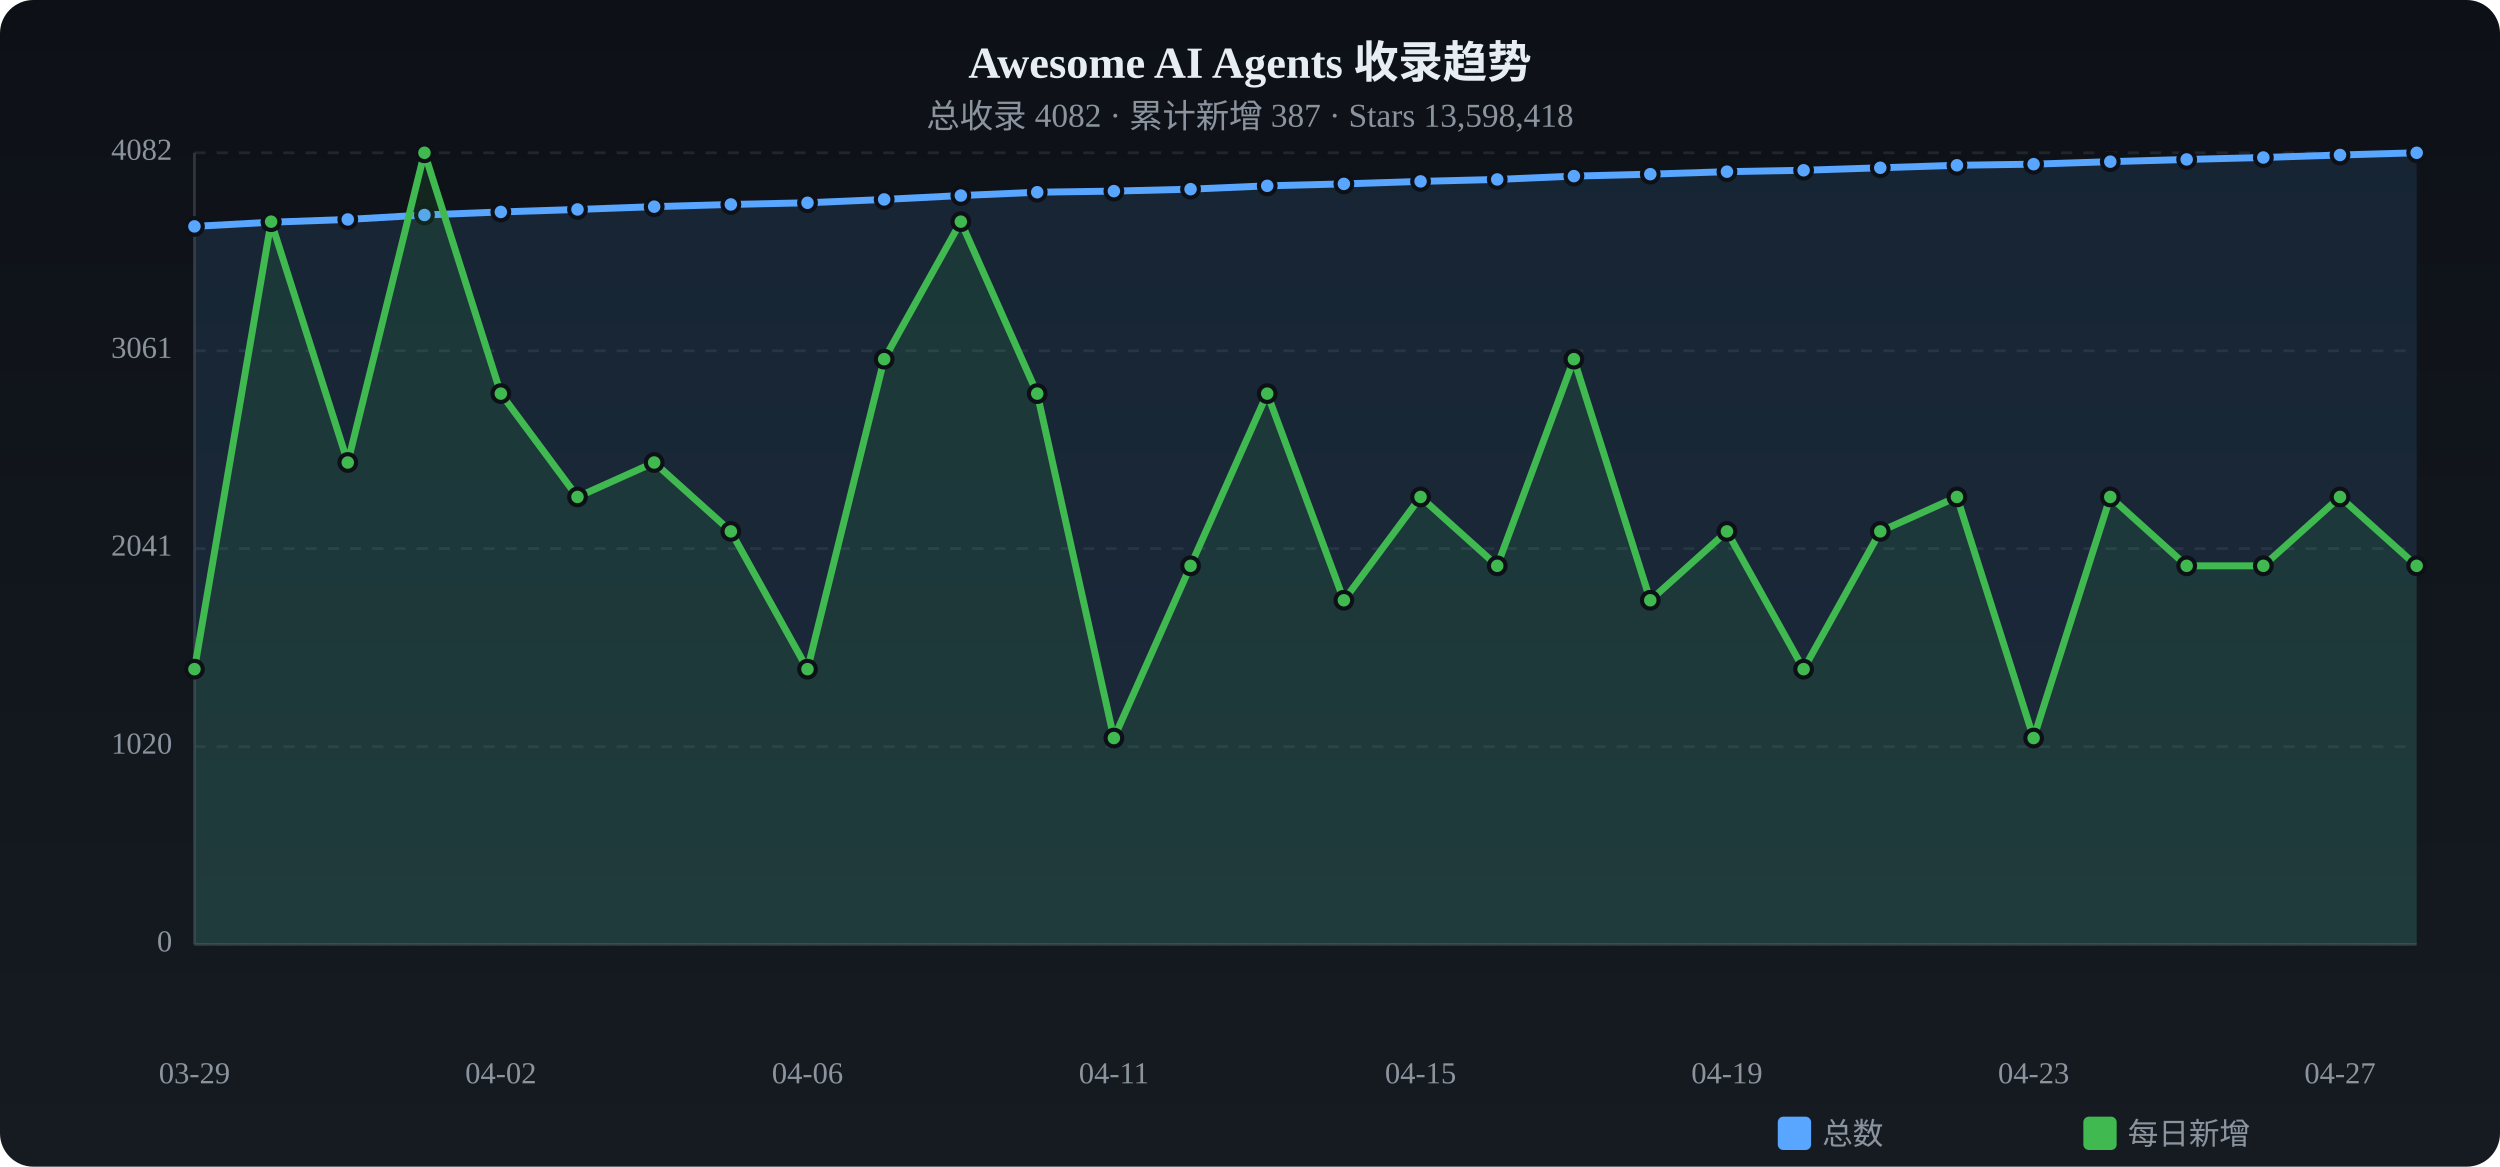
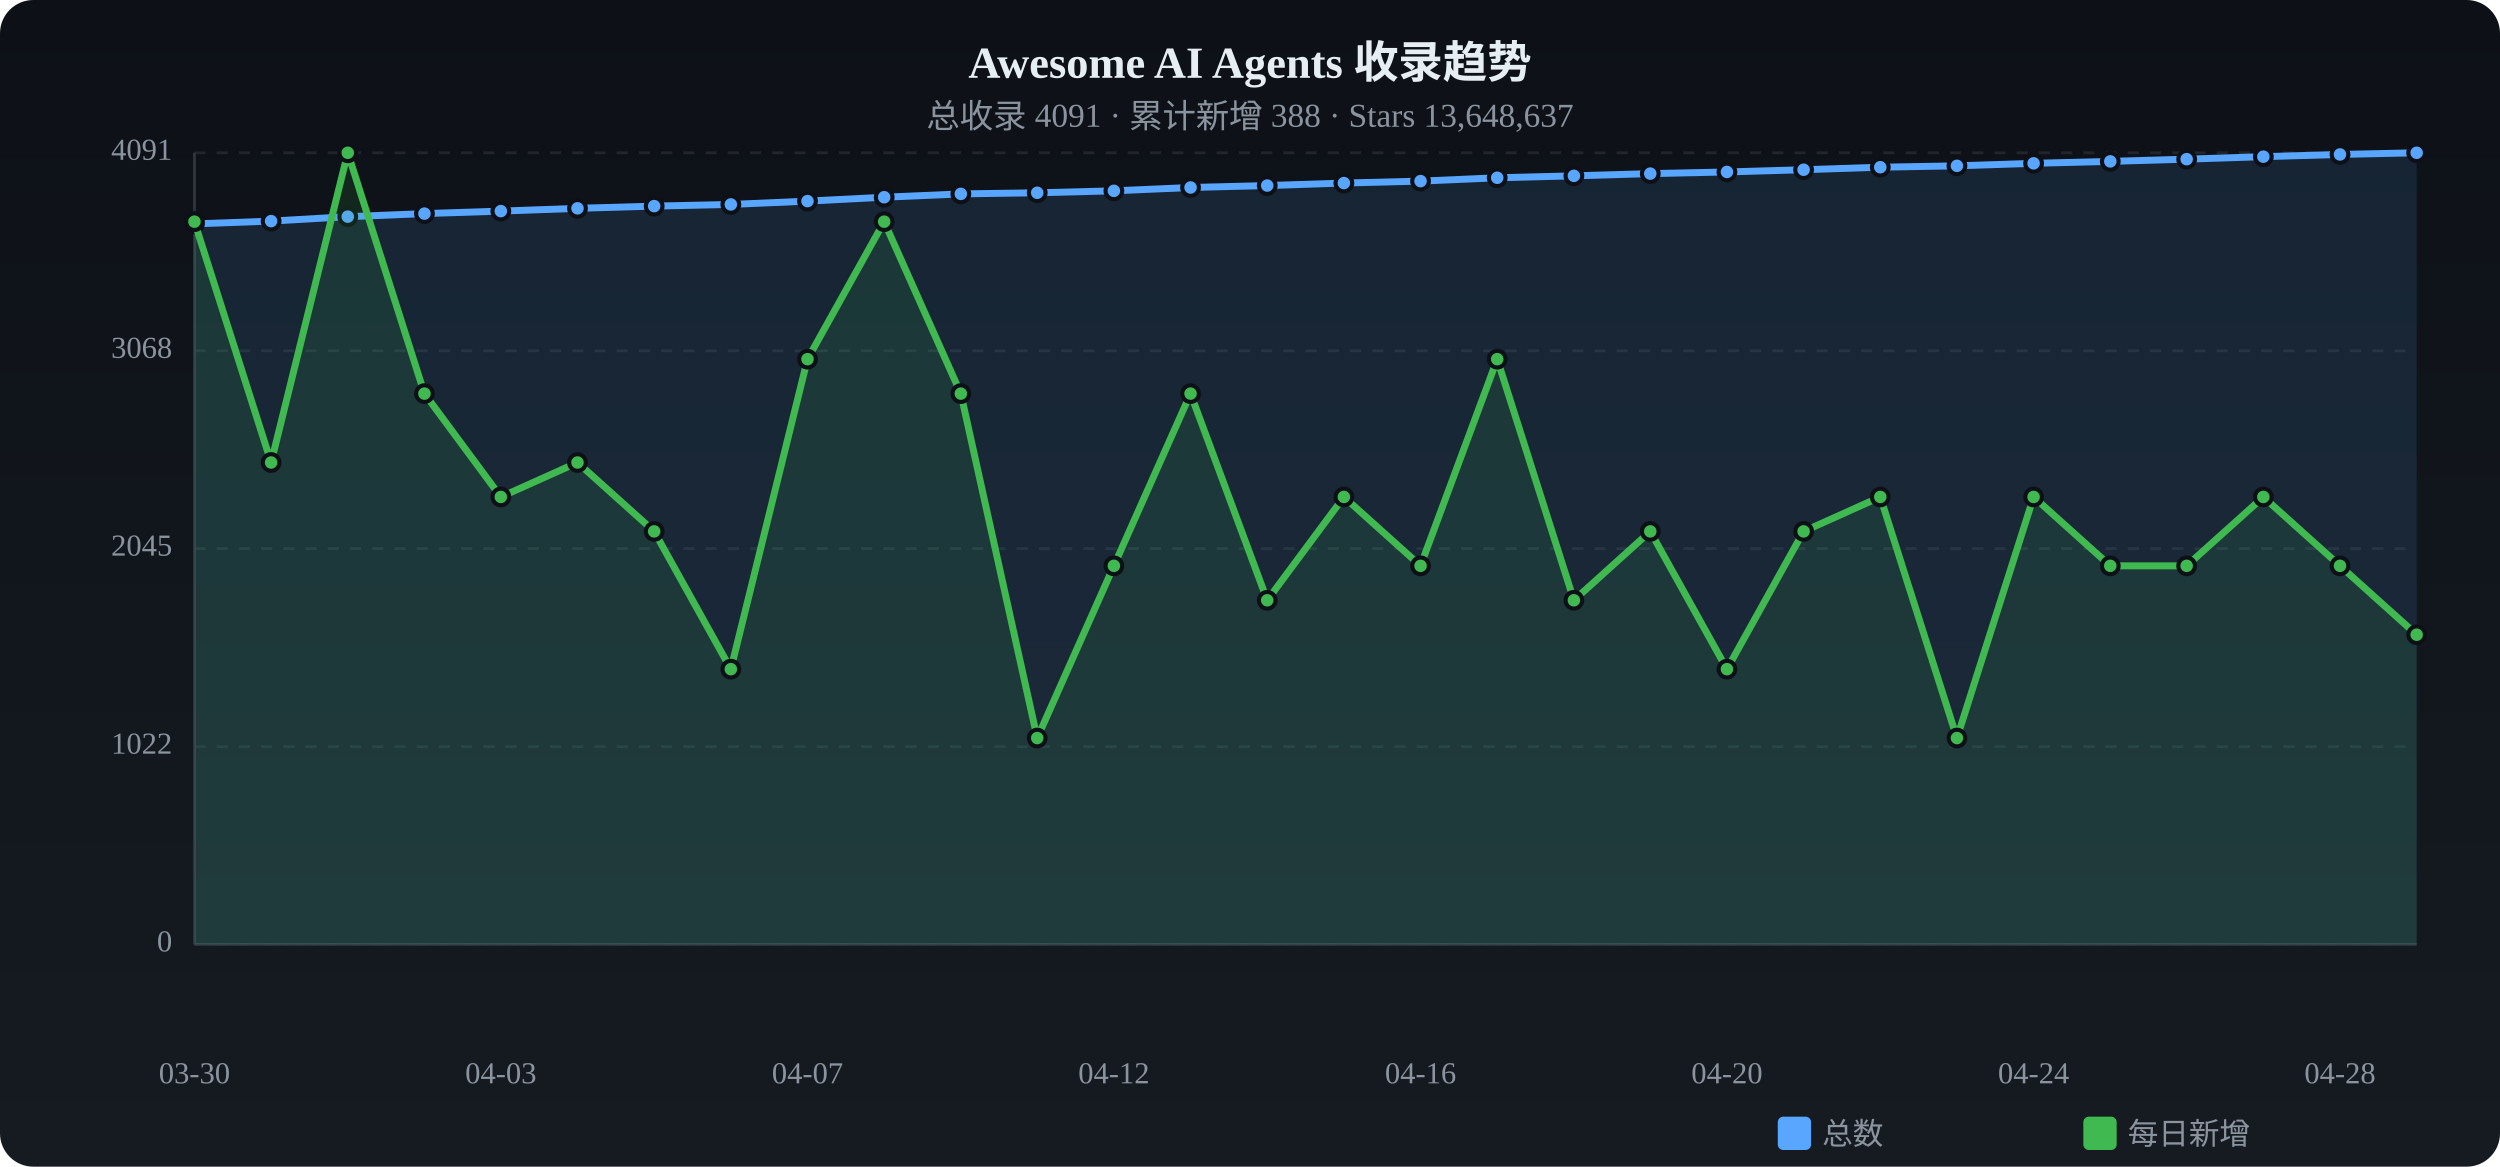
<svg xmlns="http://www.w3.org/2000/svg" viewBox="0 0 900 420" width="900" height="420">
  <defs>
    <linearGradient id="tbg" x1="0%" y1="0%" x2="0%" y2="100%">
      <stop offset="0%" stop-color="#0d1117" />
      <stop offset="100%" stop-color="#161b22" />
    </linearGradient>
  </defs>
  <rect width="900" height="420" rx="12" fill="url(#tbg)" />
  <text x="450.0" y="28" text-anchor="middle" fill="#e6edf3" font-size="16" font-weight="bold">Awesome AI Agents 收录趋势</text>
-   <text x="450.0" y="46" text-anchor="middle" fill="#8b949e" font-size="12">总收录 4082 · 累计新增 387 · Stars 13,598,418</text>
+   <text x="450.0" y="46" text-anchor="middle" fill="#8b949e" font-size="12">总收录 4091 · 累计新增 388 · Stars 13,648,637</text>
  <text x="62" y="340.0" text-anchor="end" fill="#8b949e" font-size="11" dominant-baseline="middle">0</text>
  <line x1="70" y1="340.0" x2="870" y2="340.0" stroke="#21262d" stroke-dasharray="4 4" />
-   <text x="62" y="268.8" text-anchor="end" fill="#8b949e" font-size="11" dominant-baseline="middle">1020</text>
+   <text x="62" y="268.8" text-anchor="end" fill="#8b949e" font-size="11" dominant-baseline="middle">1022</text>
  <line x1="70" y1="268.8" x2="870" y2="268.8" stroke="#21262d" stroke-dasharray="4 4" />
-   <text x="62" y="197.5" text-anchor="end" fill="#8b949e" font-size="11" dominant-baseline="middle">2041</text>
+   <text x="62" y="197.5" text-anchor="end" fill="#8b949e" font-size="11" dominant-baseline="middle">2045</text>
  <line x1="70" y1="197.5" x2="870" y2="197.5" stroke="#21262d" stroke-dasharray="4 4" />
-   <text x="62" y="126.3" text-anchor="end" fill="#8b949e" font-size="11" dominant-baseline="middle">3061</text>
+   <text x="62" y="126.3" text-anchor="end" fill="#8b949e" font-size="11" dominant-baseline="middle">3068</text>
  <line x1="70" y1="126.3" x2="870" y2="126.3" stroke="#21262d" stroke-dasharray="4 4" />
-   <text x="62" y="55.0" text-anchor="end" fill="#8b949e" font-size="11" dominant-baseline="middle">4082</text>
+   <text x="62" y="55.0" text-anchor="end" fill="#8b949e" font-size="11" dominant-baseline="middle">4091</text>
  <line x1="70" y1="55.0" x2="870" y2="55.0" stroke="#21262d" stroke-dasharray="4 4" />
  <line x1="70" y1="55" x2="70" y2="340" stroke="#30363d" />
  <line x1="70" y1="340" x2="870" y2="340" stroke="#30363d" />
-   <path d="M70.0,81.5 L97.6,80.0 L125.2,79.0 L152.8,77.4 L180.3,76.3 L207.9,75.4 L235.5,74.4 L263.1,73.6 L290.7,73.0 L318.3,71.8 L345.9,70.4 L373.4,69.2 L401.0,68.8 L428.6,68.1 L456.2,66.9 L483.8,66.2 L511.4,65.3 L539.0,64.6 L566.6,63.4 L594.1,62.7 L621.7,61.8 L649.3,61.3 L676.9,60.4 L704.5,59.5 L732.1,59.1 L759.7,58.2 L787.2,57.4 L814.8,56.7 L842.4,55.8 L870.0,55.0 L870.0,340 L70.0,340 Z" fill="#58a6ff" opacity="0.12" />
-   <polyline points="70.0,81.5 97.6,80.0 125.2,79.0 152.8,77.4 180.3,76.3 207.9,75.4 235.5,74.4 263.1,73.6 290.7,73.0 318.3,71.8 345.9,70.4 373.4,69.2 401.0,68.8 428.6,68.1 456.2,66.9 483.8,66.2 511.4,65.3 539.0,64.6 566.6,63.4 594.1,62.7 621.7,61.8 649.3,61.3 676.9,60.4 704.5,59.5 732.1,59.1 759.7,58.2 787.2,57.4 814.8,56.7 842.4,55.8 870.0,55.0" fill="none" stroke="#58a6ff" stroke-width="2.5" stroke-linecap="round" stroke-linejoin="round" />
-   <circle cx="70.0" cy="81.5" r="3" fill="#58a6ff" stroke="#0d1117" stroke-width="1.5" />
-   <circle cx="97.6" cy="80.0" r="3" fill="#58a6ff" stroke="#0d1117" stroke-width="1.5" />
-   <circle cx="125.2" cy="79.0" r="3" fill="#58a6ff" stroke="#0d1117" stroke-width="1.5" />
-   <circle cx="152.8" cy="77.4" r="3" fill="#58a6ff" stroke="#0d1117" stroke-width="1.5" />
-   <circle cx="180.3" cy="76.3" r="3" fill="#58a6ff" stroke="#0d1117" stroke-width="1.5" />
-   <circle cx="207.9" cy="75.4" r="3" fill="#58a6ff" stroke="#0d1117" stroke-width="1.5" />
-   <circle cx="235.5" cy="74.4" r="3" fill="#58a6ff" stroke="#0d1117" stroke-width="1.5" />
+   <path d="M70.0,80.6 L97.6,79.6 L125.2,78.0 L152.8,76.9 L180.3,76.0 L207.9,75.0 L235.5,74.2 L263.1,73.6 L290.7,72.4 L318.3,71.0 L345.9,69.8 L373.4,69.4 L401.0,68.7 L428.6,67.5 L456.2,66.8 L483.8,65.9 L511.4,65.2 L539.0,64.0 L566.6,63.3 L594.1,62.5 L621.7,61.9 L649.3,61.1 L676.9,60.2 L704.5,59.7 L732.1,58.8 L759.7,58.1 L787.2,57.3 L814.8,56.4 L842.4,55.6 L870.0,55.0 L870.0,340 L70.0,340 Z" fill="#58a6ff" opacity="0.12" />
+   <polyline points="70.0,80.6 97.6,79.6 125.2,78.0 152.8,76.9 180.3,76.0 207.9,75.0 235.5,74.2 263.1,73.6 290.7,72.4 318.3,71.0 345.9,69.8 373.4,69.4 401.0,68.7 428.6,67.5 456.2,66.8 483.8,65.9 511.4,65.2 539.0,64.0 566.6,63.3 594.1,62.5 621.7,61.9 649.3,61.1 676.9,60.2 704.5,59.7 732.1,58.8 759.7,58.1 787.2,57.3 814.8,56.4 842.4,55.6 870.0,55.0" fill="none" stroke="#58a6ff" stroke-width="2.5" stroke-linecap="round" stroke-linejoin="round" />
+   <circle cx="70.0" cy="80.6" r="3" fill="#58a6ff" stroke="#0d1117" stroke-width="1.5" />
+   <circle cx="97.6" cy="79.6" r="3" fill="#58a6ff" stroke="#0d1117" stroke-width="1.5" />
+   <circle cx="125.2" cy="78.0" r="3" fill="#58a6ff" stroke="#0d1117" stroke-width="1.5" />
+   <circle cx="152.8" cy="76.9" r="3" fill="#58a6ff" stroke="#0d1117" stroke-width="1.5" />
+   <circle cx="180.3" cy="76.0" r="3" fill="#58a6ff" stroke="#0d1117" stroke-width="1.5" />
+   <circle cx="207.9" cy="75.0" r="3" fill="#58a6ff" stroke="#0d1117" stroke-width="1.5" />
+   <circle cx="235.5" cy="74.2" r="3" fill="#58a6ff" stroke="#0d1117" stroke-width="1.5" />
  <circle cx="263.1" cy="73.6" r="3" fill="#58a6ff" stroke="#0d1117" stroke-width="1.5" />
-   <circle cx="290.7" cy="73.0" r="3" fill="#58a6ff" stroke="#0d1117" stroke-width="1.5" />
-   <circle cx="318.3" cy="71.8" r="3" fill="#58a6ff" stroke="#0d1117" stroke-width="1.5" />
-   <circle cx="345.9" cy="70.4" r="3" fill="#58a6ff" stroke="#0d1117" stroke-width="1.5" />
-   <circle cx="373.4" cy="69.2" r="3" fill="#58a6ff" stroke="#0d1117" stroke-width="1.5" />
-   <circle cx="401.0" cy="68.8" r="3" fill="#58a6ff" stroke="#0d1117" stroke-width="1.5" />
-   <circle cx="428.6" cy="68.1" r="3" fill="#58a6ff" stroke="#0d1117" stroke-width="1.5" />
-   <circle cx="456.2" cy="66.9" r="3" fill="#58a6ff" stroke="#0d1117" stroke-width="1.5" />
-   <circle cx="483.8" cy="66.2" r="3" fill="#58a6ff" stroke="#0d1117" stroke-width="1.5" />
-   <circle cx="511.4" cy="65.3" r="3" fill="#58a6ff" stroke="#0d1117" stroke-width="1.5" />
-   <circle cx="539.0" cy="64.6" r="3" fill="#58a6ff" stroke="#0d1117" stroke-width="1.5" />
-   <circle cx="566.6" cy="63.4" r="3" fill="#58a6ff" stroke="#0d1117" stroke-width="1.5" />
-   <circle cx="594.1" cy="62.7" r="3" fill="#58a6ff" stroke="#0d1117" stroke-width="1.5" />
-   <circle cx="621.7" cy="61.8" r="3" fill="#58a6ff" stroke="#0d1117" stroke-width="1.5" />
-   <circle cx="649.3" cy="61.3" r="3" fill="#58a6ff" stroke="#0d1117" stroke-width="1.5" />
-   <circle cx="676.9" cy="60.4" r="3" fill="#58a6ff" stroke="#0d1117" stroke-width="1.5" />
-   <circle cx="704.5" cy="59.5" r="3" fill="#58a6ff" stroke="#0d1117" stroke-width="1.5" />
-   <circle cx="732.1" cy="59.1" r="3" fill="#58a6ff" stroke="#0d1117" stroke-width="1.5" />
-   <circle cx="759.7" cy="58.2" r="3" fill="#58a6ff" stroke="#0d1117" stroke-width="1.5" />
-   <circle cx="787.2" cy="57.4" r="3" fill="#58a6ff" stroke="#0d1117" stroke-width="1.5" />
-   <circle cx="814.8" cy="56.7" r="3" fill="#58a6ff" stroke="#0d1117" stroke-width="1.5" />
-   <circle cx="842.4" cy="55.8" r="3" fill="#58a6ff" stroke="#0d1117" stroke-width="1.5" />
+   <circle cx="290.7" cy="72.4" r="3" fill="#58a6ff" stroke="#0d1117" stroke-width="1.5" />
+   <circle cx="318.3" cy="71.0" r="3" fill="#58a6ff" stroke="#0d1117" stroke-width="1.5" />
+   <circle cx="345.9" cy="69.8" r="3" fill="#58a6ff" stroke="#0d1117" stroke-width="1.5" />
+   <circle cx="373.4" cy="69.4" r="3" fill="#58a6ff" stroke="#0d1117" stroke-width="1.5" />
+   <circle cx="401.0" cy="68.7" r="3" fill="#58a6ff" stroke="#0d1117" stroke-width="1.5" />
+   <circle cx="428.6" cy="67.5" r="3" fill="#58a6ff" stroke="#0d1117" stroke-width="1.5" />
+   <circle cx="456.2" cy="66.8" r="3" fill="#58a6ff" stroke="#0d1117" stroke-width="1.5" />
+   <circle cx="483.8" cy="65.9" r="3" fill="#58a6ff" stroke="#0d1117" stroke-width="1.5" />
+   <circle cx="511.4" cy="65.2" r="3" fill="#58a6ff" stroke="#0d1117" stroke-width="1.5" />
+   <circle cx="539.0" cy="64.0" r="3" fill="#58a6ff" stroke="#0d1117" stroke-width="1.5" />
+   <circle cx="566.6" cy="63.3" r="3" fill="#58a6ff" stroke="#0d1117" stroke-width="1.5" />
+   <circle cx="594.1" cy="62.5" r="3" fill="#58a6ff" stroke="#0d1117" stroke-width="1.5" />
+   <circle cx="621.7" cy="61.9" r="3" fill="#58a6ff" stroke="#0d1117" stroke-width="1.5" />
+   <circle cx="649.3" cy="61.1" r="3" fill="#58a6ff" stroke="#0d1117" stroke-width="1.5" />
+   <circle cx="676.9" cy="60.2" r="3" fill="#58a6ff" stroke="#0d1117" stroke-width="1.5" />
+   <circle cx="704.5" cy="59.7" r="3" fill="#58a6ff" stroke="#0d1117" stroke-width="1.5" />
+   <circle cx="732.1" cy="58.8" r="3" fill="#58a6ff" stroke="#0d1117" stroke-width="1.5" />
+   <circle cx="759.7" cy="58.1" r="3" fill="#58a6ff" stroke="#0d1117" stroke-width="1.5" />
+   <circle cx="787.2" cy="57.3" r="3" fill="#58a6ff" stroke="#0d1117" stroke-width="1.5" />
+   <circle cx="814.8" cy="56.4" r="3" fill="#58a6ff" stroke="#0d1117" stroke-width="1.5" />
+   <circle cx="842.4" cy="55.6" r="3" fill="#58a6ff" stroke="#0d1117" stroke-width="1.5" />
  <circle cx="870.0" cy="55.0" r="3" fill="#58a6ff" stroke="#0d1117" stroke-width="1.5" />
-   <path d="M70.0,240.9 L97.6,79.8 L125.2,166.5 L152.8,55.0 L180.3,141.7 L207.9,178.9 L235.5,166.5 L263.1,191.3 L290.7,240.9 L318.3,129.3 L345.9,79.8 L373.4,141.7 L401.0,265.7 L428.6,203.7 L456.2,141.7 L483.8,216.1 L511.4,178.9 L539.0,203.7 L566.6,129.3 L594.1,216.1 L621.7,191.3 L649.3,240.9 L676.9,191.3 L704.5,178.9 L732.1,265.7 L759.7,178.9 L787.2,203.7 L814.8,203.7 L842.4,178.9 L870.0,203.7 L870.0,340 L70.0,340 Z" fill="#3fb950" opacity="0.12" />
-   <polyline points="70.0,240.9 97.6,79.8 125.2,166.5 152.8,55.0 180.3,141.7 207.9,178.9 235.5,166.5 263.1,191.3 290.7,240.9 318.3,129.3 345.9,79.8 373.4,141.7 401.0,265.7 428.6,203.7 456.2,141.7 483.8,216.1 511.4,178.9 539.0,203.7 566.6,129.3 594.1,216.1 621.7,191.3 649.3,240.9 676.9,191.3 704.5,178.9 732.1,265.7 759.7,178.9 787.2,203.7 814.8,203.7 842.4,178.9 870.0,203.7" fill="none" stroke="#3fb950" stroke-width="2.5" stroke-linecap="round" stroke-linejoin="round" />
-   <circle cx="70.0" cy="240.9" r="3" fill="#3fb950" stroke="#0d1117" stroke-width="1.5" />
-   <circle cx="97.6" cy="79.8" r="3" fill="#3fb950" stroke="#0d1117" stroke-width="1.5" />
-   <circle cx="125.2" cy="166.5" r="3" fill="#3fb950" stroke="#0d1117" stroke-width="1.5" />
-   <circle cx="152.8" cy="55.0" r="3" fill="#3fb950" stroke="#0d1117" stroke-width="1.5" />
-   <circle cx="180.3" cy="141.7" r="3" fill="#3fb950" stroke="#0d1117" stroke-width="1.5" />
-   <circle cx="207.9" cy="178.9" r="3" fill="#3fb950" stroke="#0d1117" stroke-width="1.5" />
-   <circle cx="235.5" cy="166.5" r="3" fill="#3fb950" stroke="#0d1117" stroke-width="1.5" />
-   <circle cx="263.1" cy="191.3" r="3" fill="#3fb950" stroke="#0d1117" stroke-width="1.5" />
-   <circle cx="290.7" cy="240.9" r="3" fill="#3fb950" stroke="#0d1117" stroke-width="1.5" />
-   <circle cx="318.3" cy="129.3" r="3" fill="#3fb950" stroke="#0d1117" stroke-width="1.5" />
-   <circle cx="345.9" cy="79.8" r="3" fill="#3fb950" stroke="#0d1117" stroke-width="1.5" />
-   <circle cx="373.4" cy="141.7" r="3" fill="#3fb950" stroke="#0d1117" stroke-width="1.5" />
-   <circle cx="401.0" cy="265.7" r="3" fill="#3fb950" stroke="#0d1117" stroke-width="1.5" />
-   <circle cx="428.6" cy="203.7" r="3" fill="#3fb950" stroke="#0d1117" stroke-width="1.5" />
-   <circle cx="456.2" cy="141.7" r="3" fill="#3fb950" stroke="#0d1117" stroke-width="1.5" />
-   <circle cx="483.8" cy="216.1" r="3" fill="#3fb950" stroke="#0d1117" stroke-width="1.5" />
-   <circle cx="511.4" cy="178.9" r="3" fill="#3fb950" stroke="#0d1117" stroke-width="1.5" />
-   <circle cx="539.0" cy="203.7" r="3" fill="#3fb950" stroke="#0d1117" stroke-width="1.5" />
-   <circle cx="566.6" cy="129.3" r="3" fill="#3fb950" stroke="#0d1117" stroke-width="1.5" />
-   <circle cx="594.1" cy="216.1" r="3" fill="#3fb950" stroke="#0d1117" stroke-width="1.5" />
-   <circle cx="621.7" cy="191.3" r="3" fill="#3fb950" stroke="#0d1117" stroke-width="1.5" />
-   <circle cx="649.3" cy="240.9" r="3" fill="#3fb950" stroke="#0d1117" stroke-width="1.5" />
-   <circle cx="676.9" cy="191.3" r="3" fill="#3fb950" stroke="#0d1117" stroke-width="1.5" />
-   <circle cx="704.5" cy="178.9" r="3" fill="#3fb950" stroke="#0d1117" stroke-width="1.5" />
-   <circle cx="732.1" cy="265.7" r="3" fill="#3fb950" stroke="#0d1117" stroke-width="1.5" />
-   <circle cx="759.7" cy="178.9" r="3" fill="#3fb950" stroke="#0d1117" stroke-width="1.5" />
+   <path d="M70.0,79.8 L97.6,166.5 L125.2,55.0 L152.8,141.7 L180.3,178.9 L207.9,166.5 L235.5,191.3 L263.1,240.9 L290.7,129.3 L318.3,79.8 L345.9,141.7 L373.4,265.7 L401.0,203.7 L428.6,141.7 L456.2,216.1 L483.8,178.9 L511.4,203.7 L539.0,129.3 L566.6,216.1 L594.1,191.3 L621.7,240.9 L649.3,191.3 L676.9,178.9 L704.5,265.7 L732.1,178.9 L759.7,203.7 L787.2,203.7 L814.8,178.9 L842.4,203.7 L870.0,228.5 L870.0,340 L70.0,340 Z" fill="#3fb950" opacity="0.12" />
+   <polyline points="70.0,79.8 97.6,166.5 125.2,55.0 152.8,141.7 180.3,178.9 207.9,166.5 235.5,191.3 263.1,240.9 290.7,129.3 318.3,79.8 345.9,141.7 373.4,265.7 401.0,203.7 428.6,141.7 456.2,216.1 483.8,178.9 511.4,203.7 539.0,129.3 566.6,216.1 594.1,191.3 621.7,240.9 649.3,191.3 676.9,178.9 704.5,265.7 732.1,178.9 759.7,203.7 787.2,203.7 814.8,178.9 842.4,203.7 870.0,228.5" fill="none" stroke="#3fb950" stroke-width="2.5" stroke-linecap="round" stroke-linejoin="round" />
+   <circle cx="70.0" cy="79.8" r="3" fill="#3fb950" stroke="#0d1117" stroke-width="1.5" />
+   <circle cx="97.6" cy="166.5" r="3" fill="#3fb950" stroke="#0d1117" stroke-width="1.5" />
+   <circle cx="125.2" cy="55.0" r="3" fill="#3fb950" stroke="#0d1117" stroke-width="1.5" />
+   <circle cx="152.8" cy="141.7" r="3" fill="#3fb950" stroke="#0d1117" stroke-width="1.5" />
+   <circle cx="180.3" cy="178.9" r="3" fill="#3fb950" stroke="#0d1117" stroke-width="1.5" />
+   <circle cx="207.9" cy="166.5" r="3" fill="#3fb950" stroke="#0d1117" stroke-width="1.5" />
+   <circle cx="235.5" cy="191.3" r="3" fill="#3fb950" stroke="#0d1117" stroke-width="1.5" />
+   <circle cx="263.1" cy="240.9" r="3" fill="#3fb950" stroke="#0d1117" stroke-width="1.5" />
+   <circle cx="290.7" cy="129.3" r="3" fill="#3fb950" stroke="#0d1117" stroke-width="1.5" />
+   <circle cx="318.3" cy="79.8" r="3" fill="#3fb950" stroke="#0d1117" stroke-width="1.5" />
+   <circle cx="345.9" cy="141.7" r="3" fill="#3fb950" stroke="#0d1117" stroke-width="1.5" />
+   <circle cx="373.4" cy="265.7" r="3" fill="#3fb950" stroke="#0d1117" stroke-width="1.5" />
+   <circle cx="401.0" cy="203.7" r="3" fill="#3fb950" stroke="#0d1117" stroke-width="1.5" />
+   <circle cx="428.6" cy="141.7" r="3" fill="#3fb950" stroke="#0d1117" stroke-width="1.5" />
+   <circle cx="456.2" cy="216.1" r="3" fill="#3fb950" stroke="#0d1117" stroke-width="1.5" />
+   <circle cx="483.8" cy="178.9" r="3" fill="#3fb950" stroke="#0d1117" stroke-width="1.5" />
+   <circle cx="511.4" cy="203.7" r="3" fill="#3fb950" stroke="#0d1117" stroke-width="1.5" />
+   <circle cx="539.0" cy="129.3" r="3" fill="#3fb950" stroke="#0d1117" stroke-width="1.5" />
+   <circle cx="566.6" cy="216.1" r="3" fill="#3fb950" stroke="#0d1117" stroke-width="1.5" />
+   <circle cx="594.1" cy="191.3" r="3" fill="#3fb950" stroke="#0d1117" stroke-width="1.5" />
+   <circle cx="621.7" cy="240.9" r="3" fill="#3fb950" stroke="#0d1117" stroke-width="1.5" />
+   <circle cx="649.3" cy="191.3" r="3" fill="#3fb950" stroke="#0d1117" stroke-width="1.5" />
+   <circle cx="676.9" cy="178.9" r="3" fill="#3fb950" stroke="#0d1117" stroke-width="1.5" />
+   <circle cx="704.5" cy="265.7" r="3" fill="#3fb950" stroke="#0d1117" stroke-width="1.5" />
+   <circle cx="732.1" cy="178.9" r="3" fill="#3fb950" stroke="#0d1117" stroke-width="1.5" />
+   <circle cx="759.7" cy="203.7" r="3" fill="#3fb950" stroke="#0d1117" stroke-width="1.5" />
  <circle cx="787.2" cy="203.7" r="3" fill="#3fb950" stroke="#0d1117" stroke-width="1.5" />
-   <circle cx="814.8" cy="203.7" r="3" fill="#3fb950" stroke="#0d1117" stroke-width="1.5" />
-   <circle cx="842.4" cy="178.9" r="3" fill="#3fb950" stroke="#0d1117" stroke-width="1.5" />
-   <circle cx="870.0" cy="203.7" r="3" fill="#3fb950" stroke="#0d1117" stroke-width="1.5" />
-   <text x="70.0" y="390" text-anchor="middle" fill="#8b949e" font-size="11">03-29</text>
-   <text x="180.3" y="390" text-anchor="middle" fill="#8b949e" font-size="11">04-02</text>
-   <text x="290.7" y="390" text-anchor="middle" fill="#8b949e" font-size="11">04-06</text>
-   <text x="401.0" y="390" text-anchor="middle" fill="#8b949e" font-size="11">04-11</text>
-   <text x="511.4" y="390" text-anchor="middle" fill="#8b949e" font-size="11">04-15</text>
-   <text x="621.7" y="390" text-anchor="middle" fill="#8b949e" font-size="11">04-19</text>
-   <text x="732.1" y="390" text-anchor="middle" fill="#8b949e" font-size="11">04-23</text>
-   <text x="842.4" y="390" text-anchor="middle" fill="#8b949e" font-size="11">04-27</text>
+   <circle cx="814.8" cy="178.9" r="3" fill="#3fb950" stroke="#0d1117" stroke-width="1.5" />
+   <circle cx="842.4" cy="203.7" r="3" fill="#3fb950" stroke="#0d1117" stroke-width="1.5" />
+   <circle cx="870.0" cy="228.5" r="3" fill="#3fb950" stroke="#0d1117" stroke-width="1.5" />
+   <text x="70.0" y="390" text-anchor="middle" fill="#8b949e" font-size="11">03-30</text>
+   <text x="180.3" y="390" text-anchor="middle" fill="#8b949e" font-size="11">04-03</text>
+   <text x="290.7" y="390" text-anchor="middle" fill="#8b949e" font-size="11">04-07</text>
+   <text x="401.0" y="390" text-anchor="middle" fill="#8b949e" font-size="11">04-12</text>
+   <text x="511.4" y="390" text-anchor="middle" fill="#8b949e" font-size="11">04-16</text>
+   <text x="621.7" y="390" text-anchor="middle" fill="#8b949e" font-size="11">04-20</text>
+   <text x="732.1" y="390" text-anchor="middle" fill="#8b949e" font-size="11">04-24</text>
+   <text x="842.4" y="390" text-anchor="middle" fill="#8b949e" font-size="11">04-28</text>
  <rect x="640" y="402" width="12" height="12" rx="2" fill="#58a6ff" />
  <text x="656" y="412" fill="#8b949e" font-size="11">总数</text>
  <rect x="750" y="402" width="12" height="12" rx="2" fill="#3fb950" />
  <text x="766" y="412" fill="#8b949e" font-size="11">每日新增</text>
</svg>
